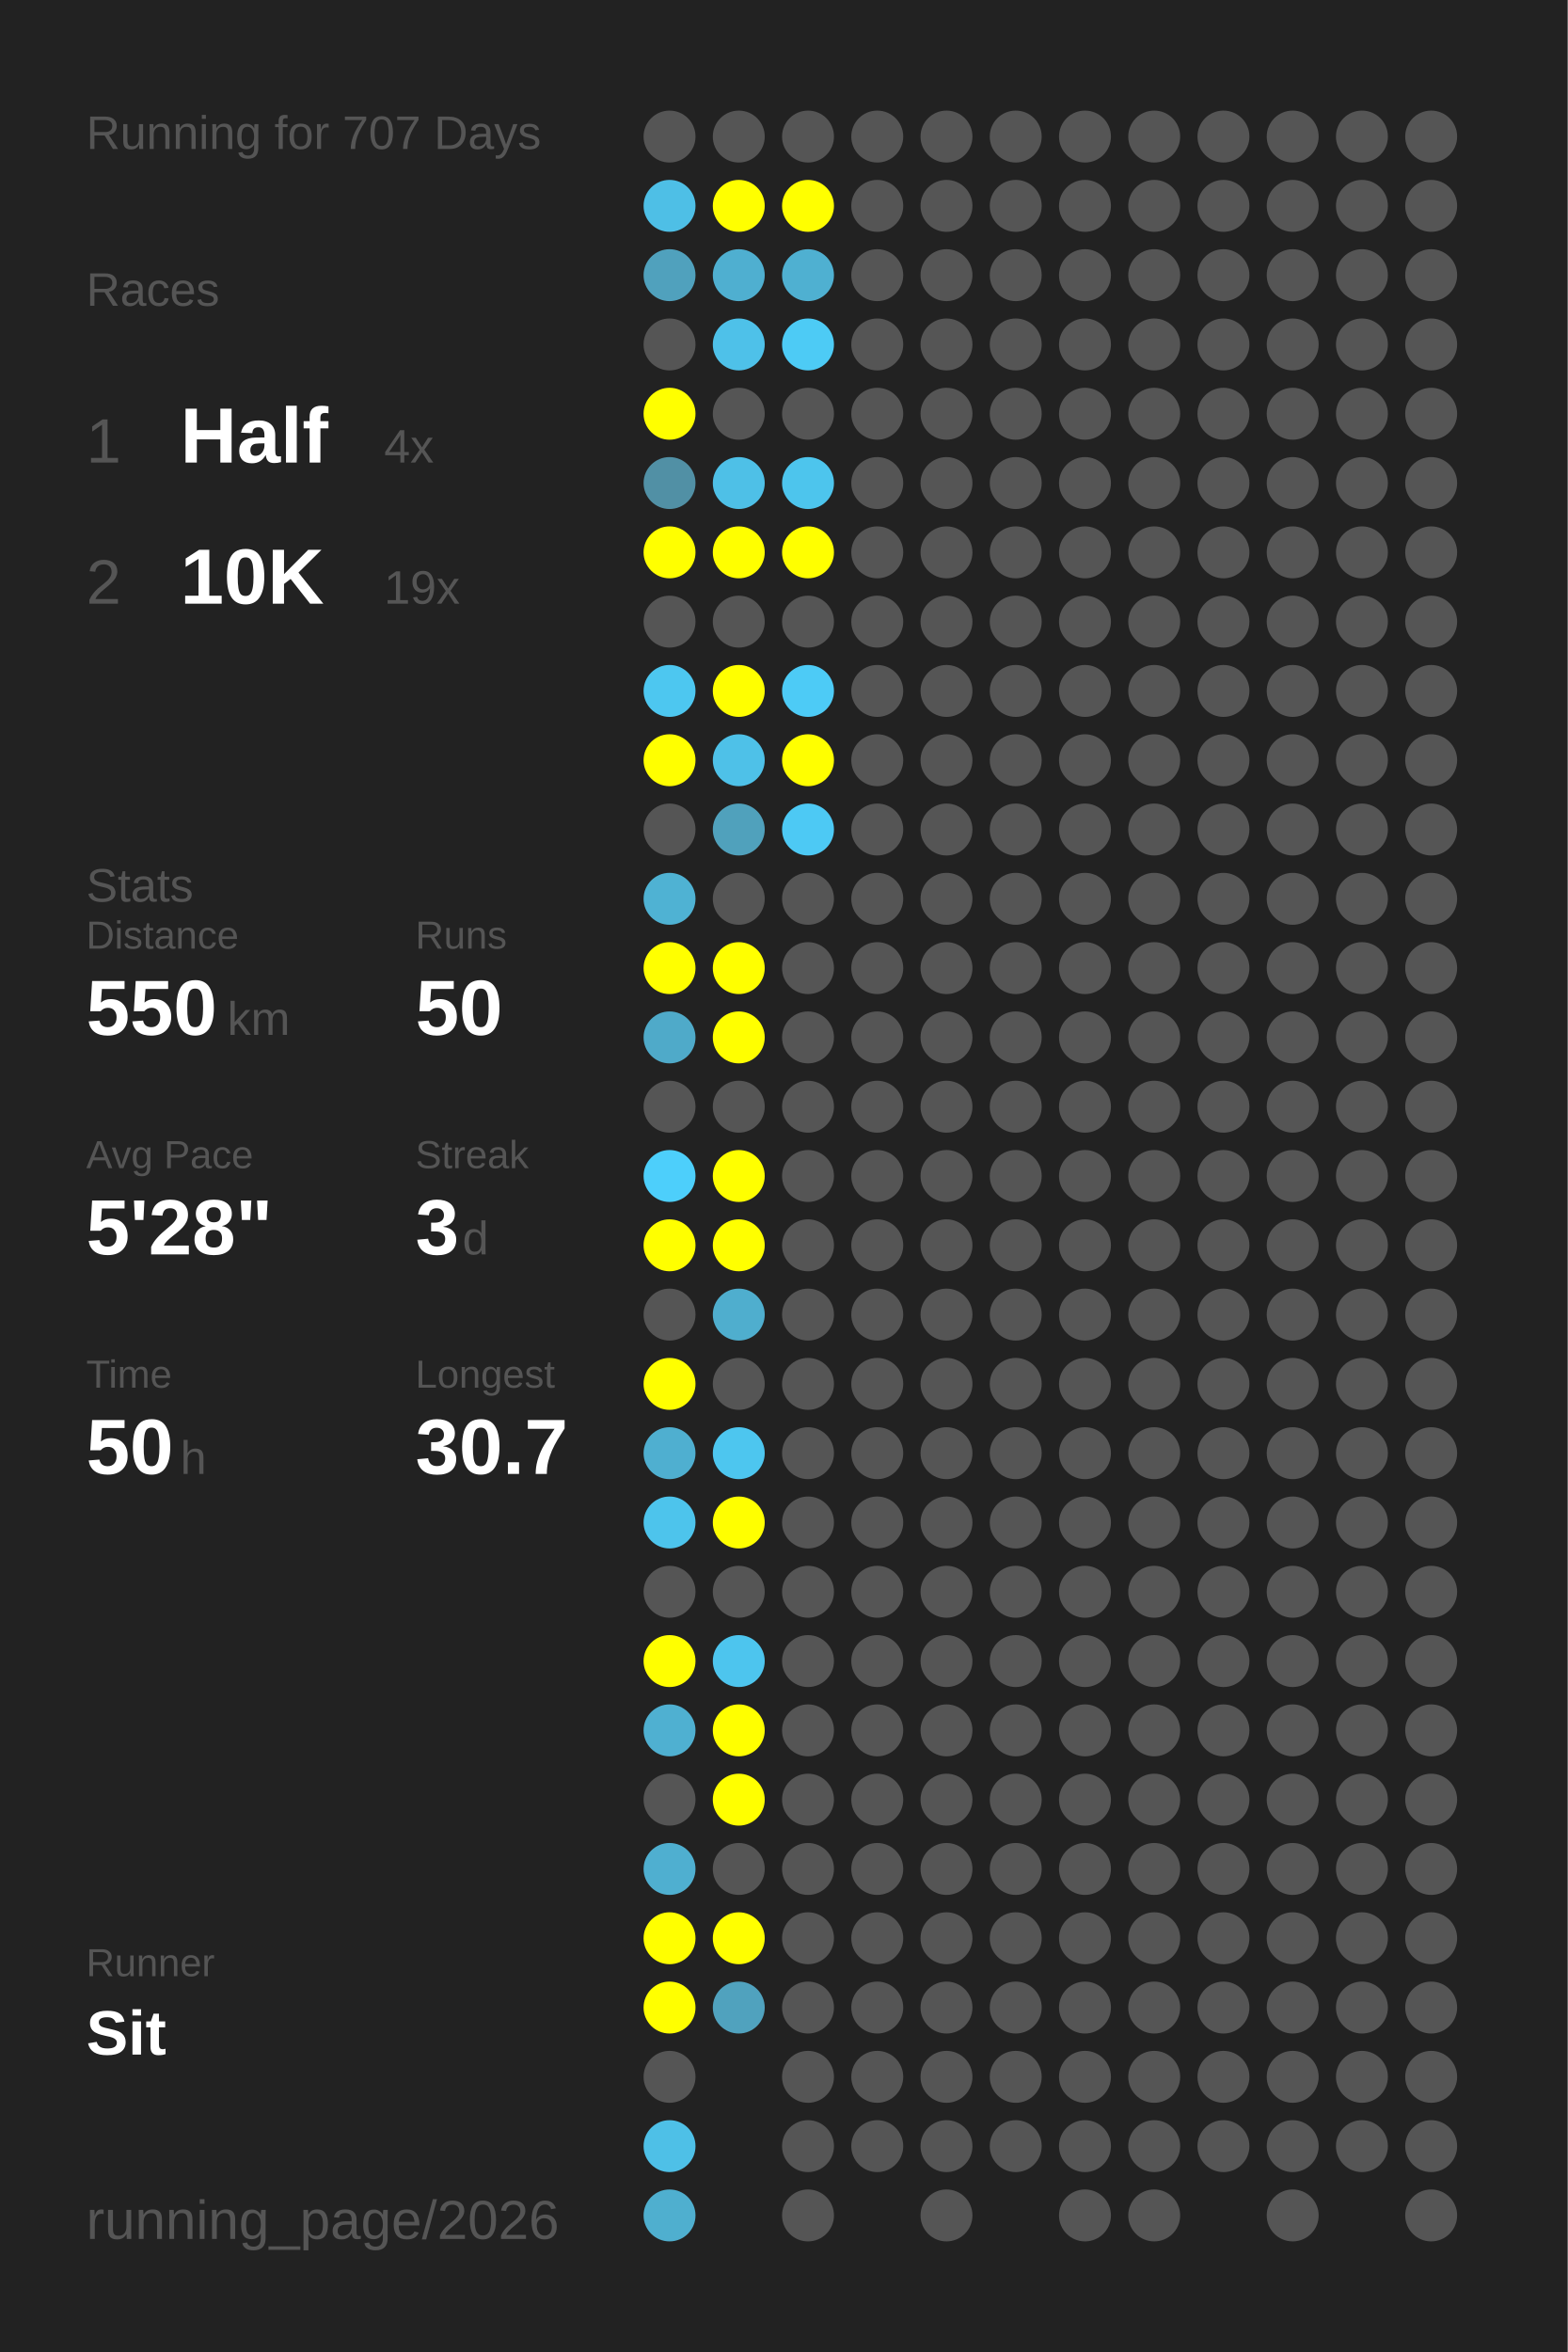
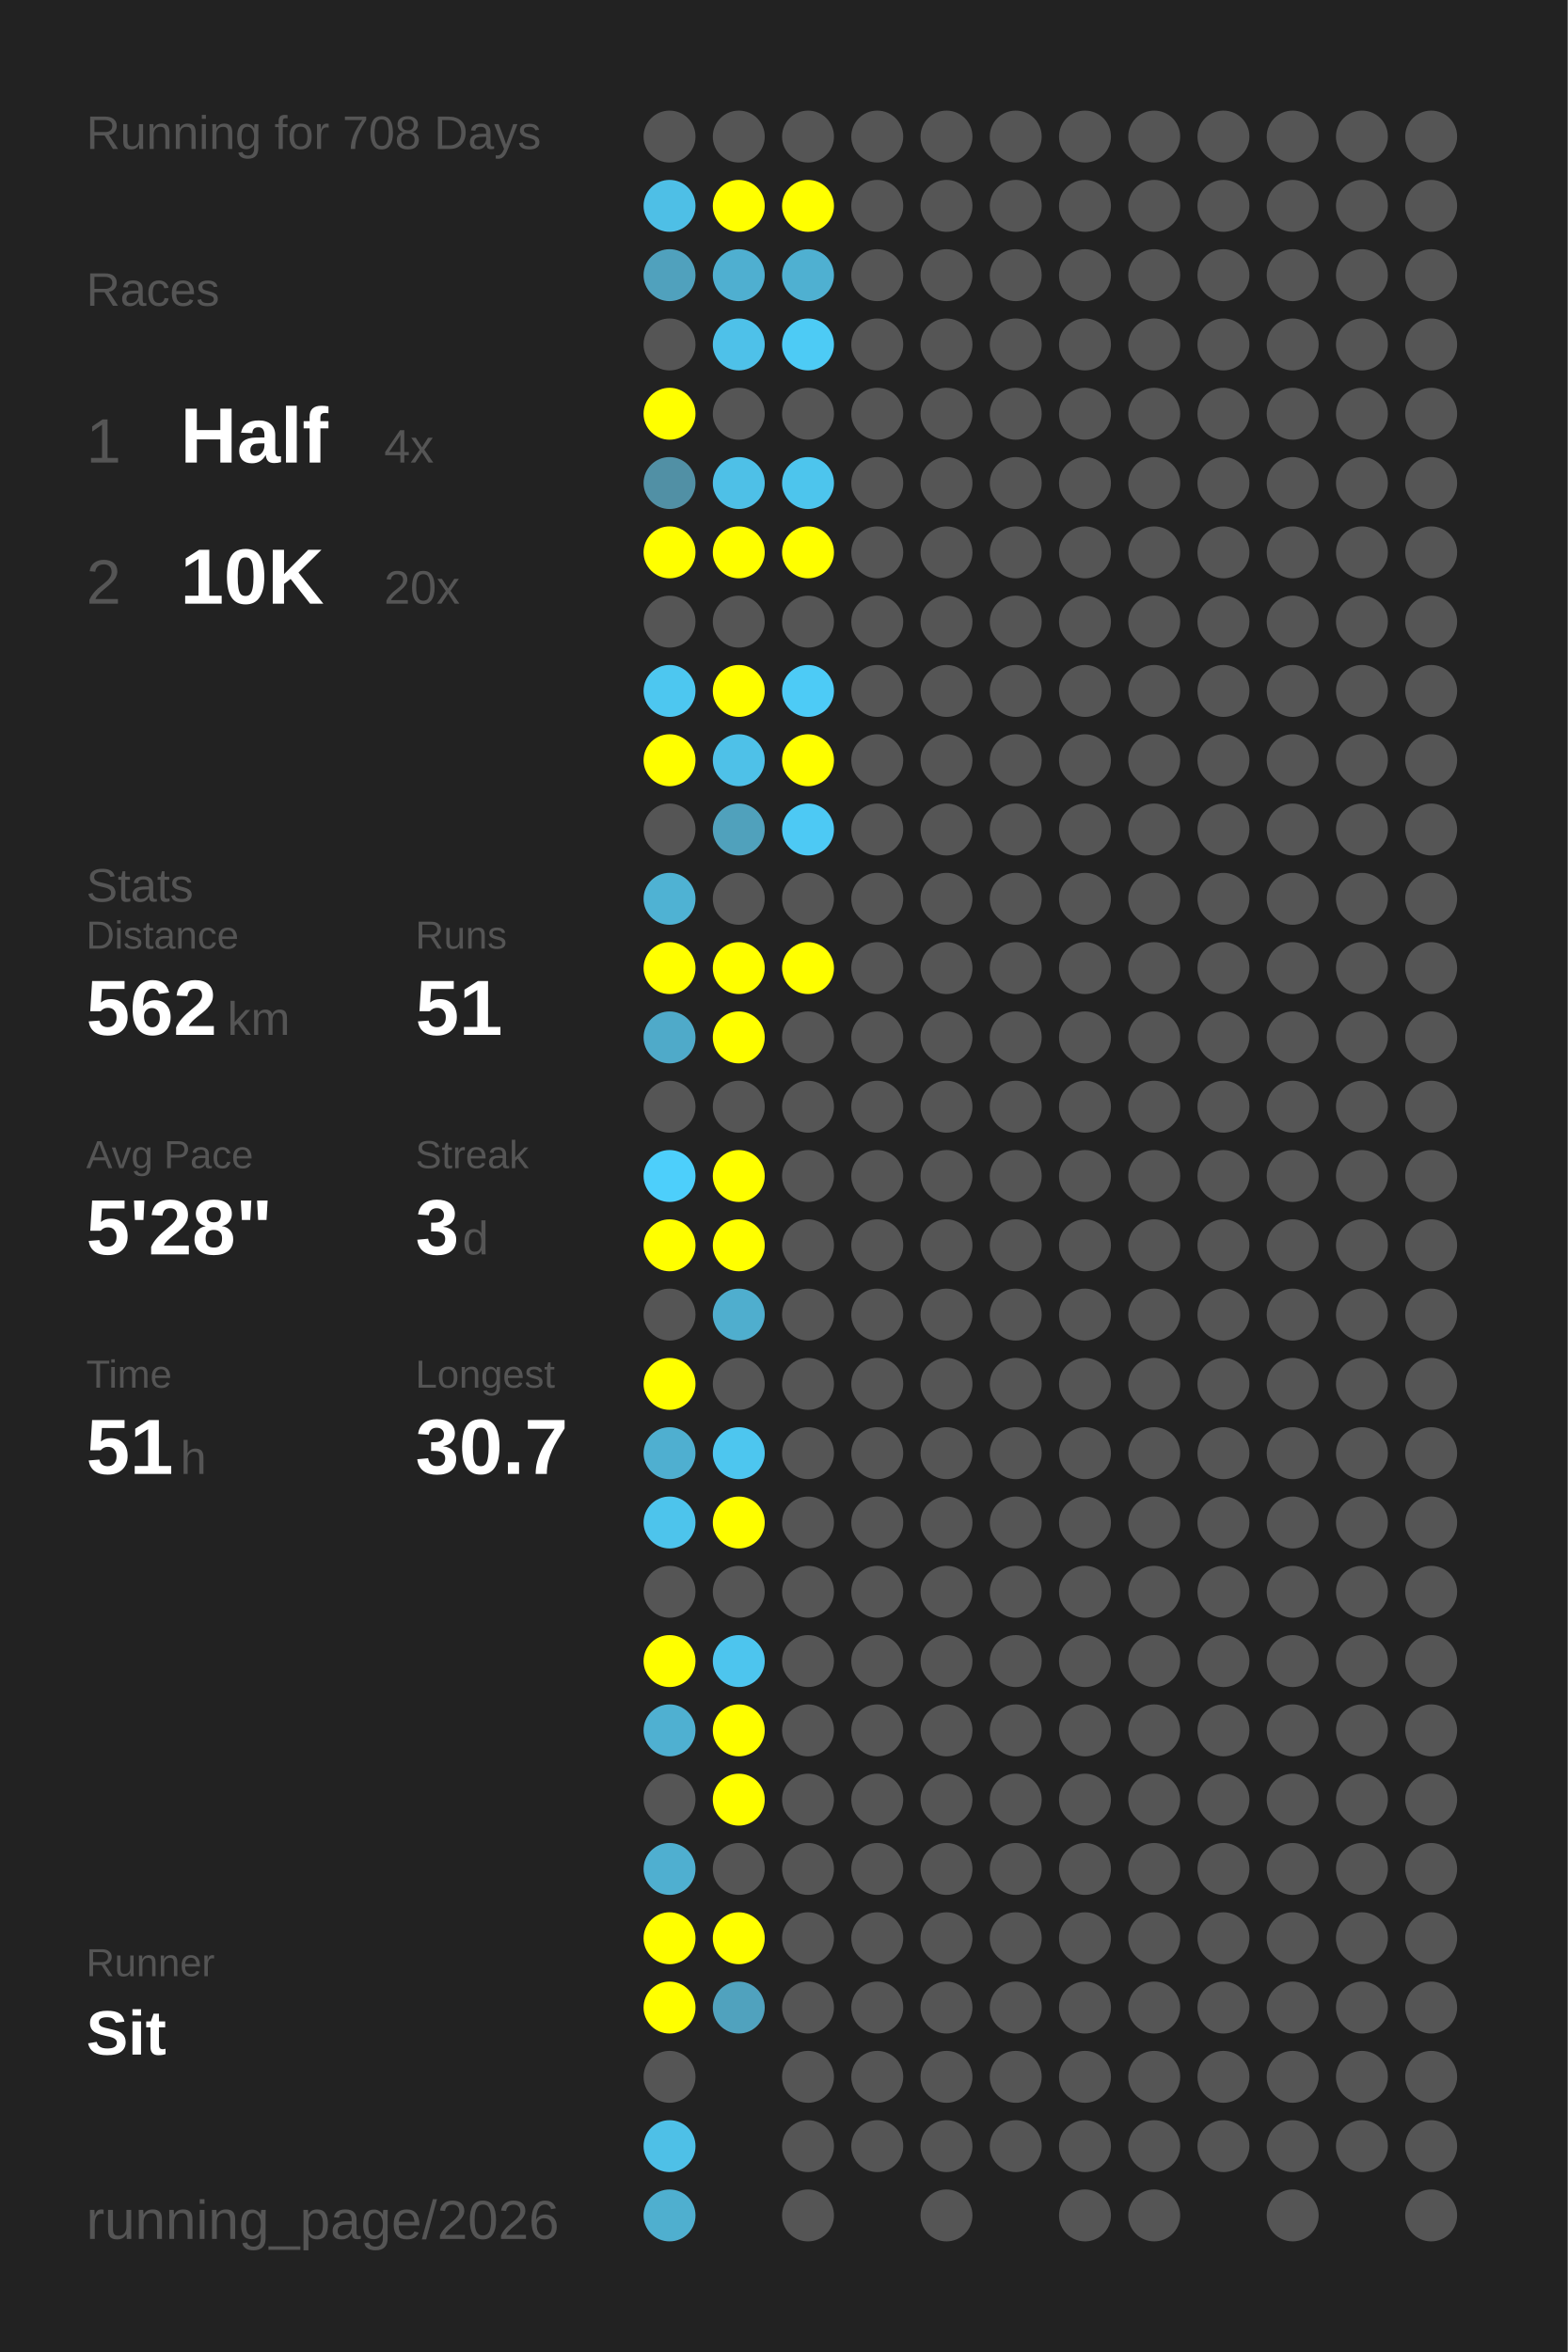
<svg xmlns="http://www.w3.org/2000/svg" baseProfile="full" height="300mm" version="1.1" viewBox="0,0,200,300" width="200mm">
  <defs />
  <rect fill="#222222" height="300" width="200" x="0" y="0" />
-   <text fill="#555555" style="font-size:6px; font-family:Arial;" x="11" y="19">Running for 707 Days</text>
+   <text fill="#555555" style="font-size:6px; font-family:Arial;" x="11" y="19">Running for 708 Days</text>
  <text fill="#555555" style="font-size:6px; font-family:Arial;" x="11" y="39">Races</text>
  <text fill="#555555" style="font-size:8px; font-family:Arial;" x="11" y="59">1</text>
  <text fill="#FFFFFF" style="font-size:10px; font-family:Arial; font-weight:bold;" x="23" y="59">Half</text>
  <text fill="#555555" style="font-size:6px; font-family:Arial;" x="49" y="59">4x</text>
  <text fill="#555555" style="font-size:8px; font-family:Arial;" x="11" y="77">2</text>
  <text fill="#FFFFFF" style="font-size:10px; font-family:Arial; font-weight:bold;" x="23" y="77">10K</text>
-   <text fill="#555555" style="font-size:6px; font-family:Arial;" x="49" y="77">19x</text>
+   <text fill="#555555" style="font-size:6px; font-family:Arial;" x="49" y="77">20x</text>
  <text fill="#555555" style="font-size:6px; font-family:Arial;" x="11" y="115">Stats</text>
  <text fill="#555555" style="font-size:5px; font-family:Arial;" x="11" y="121">Distance</text>
-   <text fill="#FFFFFF" style="font-size:10px; font-family:Arial; font-weight:bold;" x="11" y="132">550</text>
+   <text fill="#FFFFFF" style="font-size:10px; font-family:Arial; font-weight:bold;" x="11" y="132">562</text>
  <text fill="#555555" style="font-size:6px; font-family:Arial;" x="29" y="132">km</text>
  <text fill="#555555" style="font-size:5px; font-family:Arial;" x="53" y="121">Runs</text>
-   <text fill="#FFFFFF" style="font-size:10px; font-family:Arial; font-weight:bold;" x="53" y="132">50</text>
+   <text fill="#FFFFFF" style="font-size:10px; font-family:Arial; font-weight:bold;" x="53" y="132">51</text>
  <text fill="#555555" style="font-size:5px; font-family:Arial;" x="11" y="149">Avg Pace</text>
  <text fill="#FFFFFF" style="font-size:10px; font-family:Arial; font-weight:bold;" x="11" y="160">5'28"</text>
  <text fill="#555555" style="font-size:5px; font-family:Arial;" x="53" y="149">Streak</text>
  <text fill="#FFFFFF" style="font-size:10px; font-family:Arial; font-weight:bold;" x="53" y="160">3</text>
  <text fill="#555555" style="font-size:6px; font-family:Arial;" x="59" y="160">d</text>
  <text fill="#555555" style="font-size:5px; font-family:Arial;" x="11" y="177">Time</text>
-   <text fill="#FFFFFF" style="font-size:10px; font-family:Arial; font-weight:bold;" x="11" y="188">50</text>
+   <text fill="#FFFFFF" style="font-size:10px; font-family:Arial; font-weight:bold;" x="11" y="188">51</text>
  <text fill="#555555" style="font-size:6px; font-family:Arial;" x="23" y="188">h</text>
  <text fill="#555555" style="font-size:5px; font-family:Arial;" x="53" y="177">Longest</text>
  <text fill="#FFFFFF" style="font-size:10px; font-family:Arial; font-weight:bold;" x="53" y="188">30.7</text>
  <text fill="#555555" style="font-size:5px; font-family:Arial;" x="11" y="252.065">Runner</text>
  <text fill="#FFFFFF" style="font-size:8px; font-family:Arial; font-weight:bold;" x="11" y="262.065">Sit</text>
  <text fill="#555555" style="font-size:7px; font-family:Arial;" x="11" y="285.581">running_page/2026</text>
  <circle cx="85.417" cy="17.419" fill="#555555" r="3.312" />
  <circle cx="85.417" cy="26.258" fill="#4ebfe6" r="3.312" />
  <circle cx="85.417" cy="35.097" fill="#50a1bd" r="3.312" />
  <circle cx="85.417" cy="43.935" fill="#555555" r="3.312" />
  <circle cx="85.417" cy="52.774" fill="#FFFF00" r="3.312" />
  <circle cx="85.417" cy="61.613" fill="#5190a5" r="3.312" />
  <circle cx="85.417" cy="70.452" fill="#FFFF00" r="3.312" />
  <circle cx="85.417" cy="79.29" fill="#555555" r="3.312" />
  <circle cx="85.417" cy="88.129" fill="#4dc7f0" r="3.312" />
  <circle cx="85.417" cy="96.968" fill="#FFFF00" r="3.312" />
  <circle cx="85.417" cy="105.806" fill="#555555" r="3.312" />
  <circle cx="85.417" cy="114.645" fill="#4fb2d3" r="3.312" />
  <circle cx="85.417" cy="123.484" fill="#FFFF00" r="3.312" />
  <circle cx="85.417" cy="132.323" fill="#4faac9" r="3.312" />
  <circle cx="85.417" cy="141.161" fill="#555555" r="3.312" />
  <circle cx="85.417" cy="150" fill="#4dcffb" r="3.312" />
  <circle cx="85.417" cy="158.839" fill="#FFFF00" r="3.312" />
  <circle cx="85.417" cy="167.677" fill="#555555" r="3.312" />
  <circle cx="85.417" cy="176.516" fill="#FFFF00" r="3.312" />
  <circle cx="85.417" cy="185.355" fill="#4fafd0" r="3.312" />
  <circle cx="85.417" cy="194.194" fill="#4dc4ec" r="3.312" />
  <circle cx="85.417" cy="203.032" fill="#555555" r="3.312" />
  <circle cx="85.417" cy="211.871" fill="#FFFF00" r="3.312" />
  <circle cx="85.417" cy="220.71" fill="#4fb0d1" r="3.312" />
  <circle cx="85.417" cy="229.548" fill="#555555" r="3.312" />
  <circle cx="85.417" cy="238.387" fill="#4fafd0" r="3.312" />
  <circle cx="85.417" cy="247.226" fill="#FFFF00" r="3.312" />
  <circle cx="85.417" cy="256.065" fill="#FFFF00" r="3.312" />
  <circle cx="85.417" cy="264.903" fill="#555555" r="3.312" />
  <circle cx="85.417" cy="273.742" fill="#4ec0e7" r="3.312" />
  <circle cx="85.417" cy="282.581" fill="#4fafcf" r="3.312" />
  <circle cx="94.25" cy="17.419" fill="#555555" r="3.312" />
  <circle cx="94.25" cy="26.258" fill="#FFFF00" r="3.312" />
  <circle cx="94.25" cy="35.097" fill="#4fafd0" r="3.312" />
  <circle cx="94.25" cy="43.935" fill="#4ec1e9" r="3.312" />
  <circle cx="94.25" cy="52.774" fill="#555555" r="3.312" />
  <circle cx="94.25" cy="61.613" fill="#4ec0e7" r="3.312" />
  <circle cx="94.25" cy="70.452" fill="#FFFF00" r="3.312" />
  <circle cx="94.25" cy="79.29" fill="#555555" r="3.312" />
  <circle cx="94.25" cy="88.129" fill="#FFFF00" r="3.312" />
  <circle cx="94.25" cy="96.968" fill="#4ec1e8" r="3.312" />
  <circle cx="94.25" cy="105.806" fill="#50a1bc" r="3.312" />
  <circle cx="94.25" cy="114.645" fill="#555555" r="3.312" />
  <circle cx="94.25" cy="123.484" fill="#FFFF00" r="3.312" />
  <circle cx="94.25" cy="132.323" fill="#FFFF00" r="3.312" />
  <circle cx="94.25" cy="141.161" fill="#555555" r="3.312" />
  <circle cx="94.25" cy="150" fill="#FFFF00" r="3.312" />
  <circle cx="94.25" cy="158.839" fill="#FFFF00" r="3.312" />
  <circle cx="94.25" cy="167.677" fill="#4faece" r="3.312" />
  <circle cx="94.25" cy="176.516" fill="#555555" r="3.312" />
  <circle cx="94.25" cy="185.355" fill="#4dc6ef" r="3.312" />
  <circle cx="94.25" cy="194.194" fill="#FFFF00" r="3.312" />
  <circle cx="94.25" cy="203.032" fill="#555555" r="3.312" />
  <circle cx="94.25" cy="211.871" fill="#4dc5ee" r="3.312" />
  <circle cx="94.25" cy="220.71" fill="#FFFF00" r="3.312" />
  <circle cx="94.25" cy="229.548" fill="#FFFF00" r="3.312" />
  <circle cx="94.25" cy="238.387" fill="#555555" r="3.312" />
  <circle cx="94.25" cy="247.226" fill="#FFFF00" r="3.312" />
  <circle cx="94.25" cy="256.065" fill="#50a2be" r="3.312" />
  <circle cx="103.083" cy="17.419" fill="#555555" r="3.312" />
  <circle cx="103.083" cy="26.258" fill="#FFFF00" r="3.312" />
  <circle cx="103.083" cy="35.097" fill="#4fb0d1" r="3.312" />
  <circle cx="103.083" cy="43.935" fill="#4dcbf5" r="3.312" />
  <circle cx="103.083" cy="52.774" fill="#555555" r="3.312" />
  <circle cx="103.083" cy="61.613" fill="#4dc5ed" r="3.312" />
  <circle cx="103.083" cy="70.452" fill="#FFFF00" r="3.312" />
  <circle cx="103.083" cy="79.29" fill="#555555" r="3.312" />
  <circle cx="103.083" cy="88.129" fill="#4dcbf6" r="3.312" />
  <circle cx="103.083" cy="96.968" fill="#FFFF00" r="3.312" />
  <circle cx="103.083" cy="105.806" fill="#4dc9f4" r="3.312" />
  <circle cx="103.083" cy="114.645" fill="#555555" r="3.312" />
-   <circle cx="103.083" cy="123.484" fill="#555555" r="3.312" />
+   <circle cx="103.083" cy="123.484" fill="#FFFF00" r="3.312" />
  <circle cx="103.083" cy="132.323" fill="#555555" r="3.312" />
  <circle cx="103.083" cy="141.161" fill="#555555" r="3.312" />
  <circle cx="103.083" cy="150" fill="#555555" r="3.312" />
  <circle cx="103.083" cy="158.839" fill="#555555" r="3.312" />
  <circle cx="103.083" cy="167.677" fill="#555555" r="3.312" />
  <circle cx="103.083" cy="176.516" fill="#555555" r="3.312" />
  <circle cx="103.083" cy="185.355" fill="#555555" r="3.312" />
  <circle cx="103.083" cy="194.194" fill="#555555" r="3.312" />
  <circle cx="103.083" cy="203.032" fill="#555555" r="3.312" />
  <circle cx="103.083" cy="211.871" fill="#555555" r="3.312" />
  <circle cx="103.083" cy="220.71" fill="#555555" r="3.312" />
  <circle cx="103.083" cy="229.548" fill="#555555" r="3.312" />
  <circle cx="103.083" cy="238.387" fill="#555555" r="3.312" />
  <circle cx="103.083" cy="247.226" fill="#555555" r="3.312" />
  <circle cx="103.083" cy="256.065" fill="#555555" r="3.312" />
  <circle cx="103.083" cy="264.903" fill="#555555" r="3.312" />
  <circle cx="103.083" cy="273.742" fill="#555555" r="3.312" />
  <circle cx="103.083" cy="282.581" fill="#555555" r="3.312" />
  <circle cx="111.917" cy="17.419" fill="#555555" r="3.312" />
  <circle cx="111.917" cy="26.258" fill="#555555" r="3.312" />
  <circle cx="111.917" cy="35.097" fill="#555555" r="3.312" />
  <circle cx="111.917" cy="43.935" fill="#555555" r="3.312" />
  <circle cx="111.917" cy="52.774" fill="#555555" r="3.312" />
  <circle cx="111.917" cy="61.613" fill="#555555" r="3.312" />
  <circle cx="111.917" cy="70.452" fill="#555555" r="3.312" />
  <circle cx="111.917" cy="79.29" fill="#555555" r="3.312" />
  <circle cx="111.917" cy="88.129" fill="#555555" r="3.312" />
  <circle cx="111.917" cy="96.968" fill="#555555" r="3.312" />
  <circle cx="111.917" cy="105.806" fill="#555555" r="3.312" />
  <circle cx="111.917" cy="114.645" fill="#555555" r="3.312" />
  <circle cx="111.917" cy="123.484" fill="#555555" r="3.312" />
  <circle cx="111.917" cy="132.323" fill="#555555" r="3.312" />
  <circle cx="111.917" cy="141.161" fill="#555555" r="3.312" />
  <circle cx="111.917" cy="150" fill="#555555" r="3.312" />
  <circle cx="111.917" cy="158.839" fill="#555555" r="3.312" />
  <circle cx="111.917" cy="167.677" fill="#555555" r="3.312" />
  <circle cx="111.917" cy="176.516" fill="#555555" r="3.312" />
  <circle cx="111.917" cy="185.355" fill="#555555" r="3.312" />
  <circle cx="111.917" cy="194.194" fill="#555555" r="3.312" />
  <circle cx="111.917" cy="203.032" fill="#555555" r="3.312" />
  <circle cx="111.917" cy="211.871" fill="#555555" r="3.312" />
  <circle cx="111.917" cy="220.71" fill="#555555" r="3.312" />
  <circle cx="111.917" cy="229.548" fill="#555555" r="3.312" />
  <circle cx="111.917" cy="238.387" fill="#555555" r="3.312" />
  <circle cx="111.917" cy="247.226" fill="#555555" r="3.312" />
  <circle cx="111.917" cy="256.065" fill="#555555" r="3.312" />
  <circle cx="111.917" cy="264.903" fill="#555555" r="3.312" />
  <circle cx="111.917" cy="273.742" fill="#555555" r="3.312" />
  <circle cx="120.75" cy="17.419" fill="#555555" r="3.312" />
  <circle cx="120.75" cy="26.258" fill="#555555" r="3.312" />
  <circle cx="120.75" cy="35.097" fill="#555555" r="3.312" />
  <circle cx="120.75" cy="43.935" fill="#555555" r="3.312" />
  <circle cx="120.75" cy="52.774" fill="#555555" r="3.312" />
  <circle cx="120.75" cy="61.613" fill="#555555" r="3.312" />
  <circle cx="120.75" cy="70.452" fill="#555555" r="3.312" />
  <circle cx="120.75" cy="79.29" fill="#555555" r="3.312" />
  <circle cx="120.75" cy="88.129" fill="#555555" r="3.312" />
  <circle cx="120.75" cy="96.968" fill="#555555" r="3.312" />
  <circle cx="120.75" cy="105.806" fill="#555555" r="3.312" />
  <circle cx="120.75" cy="114.645" fill="#555555" r="3.312" />
  <circle cx="120.75" cy="123.484" fill="#555555" r="3.312" />
  <circle cx="120.75" cy="132.323" fill="#555555" r="3.312" />
  <circle cx="120.75" cy="141.161" fill="#555555" r="3.312" />
  <circle cx="120.75" cy="150" fill="#555555" r="3.312" />
  <circle cx="120.75" cy="158.839" fill="#555555" r="3.312" />
  <circle cx="120.75" cy="167.677" fill="#555555" r="3.312" />
  <circle cx="120.75" cy="176.516" fill="#555555" r="3.312" />
  <circle cx="120.75" cy="185.355" fill="#555555" r="3.312" />
  <circle cx="120.75" cy="194.194" fill="#555555" r="3.312" />
  <circle cx="120.75" cy="203.032" fill="#555555" r="3.312" />
  <circle cx="120.75" cy="211.871" fill="#555555" r="3.312" />
  <circle cx="120.75" cy="220.71" fill="#555555" r="3.312" />
  <circle cx="120.75" cy="229.548" fill="#555555" r="3.312" />
  <circle cx="120.75" cy="238.387" fill="#555555" r="3.312" />
  <circle cx="120.75" cy="247.226" fill="#555555" r="3.312" />
  <circle cx="120.75" cy="256.065" fill="#555555" r="3.312" />
  <circle cx="120.75" cy="264.903" fill="#555555" r="3.312" />
  <circle cx="120.75" cy="273.742" fill="#555555" r="3.312" />
  <circle cx="120.75" cy="282.581" fill="#555555" r="3.312" />
  <circle cx="129.583" cy="17.419" fill="#555555" r="3.312" />
  <circle cx="129.583" cy="26.258" fill="#555555" r="3.312" />
  <circle cx="129.583" cy="35.097" fill="#555555" r="3.312" />
  <circle cx="129.583" cy="43.935" fill="#555555" r="3.312" />
  <circle cx="129.583" cy="52.774" fill="#555555" r="3.312" />
  <circle cx="129.583" cy="61.613" fill="#555555" r="3.312" />
  <circle cx="129.583" cy="70.452" fill="#555555" r="3.312" />
  <circle cx="129.583" cy="79.29" fill="#555555" r="3.312" />
  <circle cx="129.583" cy="88.129" fill="#555555" r="3.312" />
  <circle cx="129.583" cy="96.968" fill="#555555" r="3.312" />
  <circle cx="129.583" cy="105.806" fill="#555555" r="3.312" />
  <circle cx="129.583" cy="114.645" fill="#555555" r="3.312" />
  <circle cx="129.583" cy="123.484" fill="#555555" r="3.312" />
  <circle cx="129.583" cy="132.323" fill="#555555" r="3.312" />
  <circle cx="129.583" cy="141.161" fill="#555555" r="3.312" />
  <circle cx="129.583" cy="150" fill="#555555" r="3.312" />
  <circle cx="129.583" cy="158.839" fill="#555555" r="3.312" />
  <circle cx="129.583" cy="167.677" fill="#555555" r="3.312" />
  <circle cx="129.583" cy="176.516" fill="#555555" r="3.312" />
  <circle cx="129.583" cy="185.355" fill="#555555" r="3.312" />
  <circle cx="129.583" cy="194.194" fill="#555555" r="3.312" />
  <circle cx="129.583" cy="203.032" fill="#555555" r="3.312" />
  <circle cx="129.583" cy="211.871" fill="#555555" r="3.312" />
  <circle cx="129.583" cy="220.71" fill="#555555" r="3.312" />
  <circle cx="129.583" cy="229.548" fill="#555555" r="3.312" />
  <circle cx="129.583" cy="238.387" fill="#555555" r="3.312" />
  <circle cx="129.583" cy="247.226" fill="#555555" r="3.312" />
  <circle cx="129.583" cy="256.065" fill="#555555" r="3.312" />
  <circle cx="129.583" cy="264.903" fill="#555555" r="3.312" />
  <circle cx="129.583" cy="273.742" fill="#555555" r="3.312" />
  <circle cx="138.417" cy="17.419" fill="#555555" r="3.312" />
  <circle cx="138.417" cy="26.258" fill="#555555" r="3.312" />
  <circle cx="138.417" cy="35.097" fill="#555555" r="3.312" />
  <circle cx="138.417" cy="43.935" fill="#555555" r="3.312" />
  <circle cx="138.417" cy="52.774" fill="#555555" r="3.312" />
  <circle cx="138.417" cy="61.613" fill="#555555" r="3.312" />
  <circle cx="138.417" cy="70.452" fill="#555555" r="3.312" />
  <circle cx="138.417" cy="79.29" fill="#555555" r="3.312" />
  <circle cx="138.417" cy="88.129" fill="#555555" r="3.312" />
  <circle cx="138.417" cy="96.968" fill="#555555" r="3.312" />
  <circle cx="138.417" cy="105.806" fill="#555555" r="3.312" />
  <circle cx="138.417" cy="114.645" fill="#555555" r="3.312" />
  <circle cx="138.417" cy="123.484" fill="#555555" r="3.312" />
  <circle cx="138.417" cy="132.323" fill="#555555" r="3.312" />
  <circle cx="138.417" cy="141.161" fill="#555555" r="3.312" />
  <circle cx="138.417" cy="150" fill="#555555" r="3.312" />
  <circle cx="138.417" cy="158.839" fill="#555555" r="3.312" />
  <circle cx="138.417" cy="167.677" fill="#555555" r="3.312" />
  <circle cx="138.417" cy="176.516" fill="#555555" r="3.312" />
  <circle cx="138.417" cy="185.355" fill="#555555" r="3.312" />
  <circle cx="138.417" cy="194.194" fill="#555555" r="3.312" />
  <circle cx="138.417" cy="203.032" fill="#555555" r="3.312" />
  <circle cx="138.417" cy="211.871" fill="#555555" r="3.312" />
  <circle cx="138.417" cy="220.71" fill="#555555" r="3.312" />
  <circle cx="138.417" cy="229.548" fill="#555555" r="3.312" />
  <circle cx="138.417" cy="238.387" fill="#555555" r="3.312" />
  <circle cx="138.417" cy="247.226" fill="#555555" r="3.312" />
  <circle cx="138.417" cy="256.065" fill="#555555" r="3.312" />
  <circle cx="138.417" cy="264.903" fill="#555555" r="3.312" />
  <circle cx="138.417" cy="273.742" fill="#555555" r="3.312" />
  <circle cx="138.417" cy="282.581" fill="#555555" r="3.312" />
  <circle cx="147.25" cy="17.419" fill="#555555" r="3.312" />
  <circle cx="147.25" cy="26.258" fill="#555555" r="3.312" />
  <circle cx="147.25" cy="35.097" fill="#555555" r="3.312" />
  <circle cx="147.25" cy="43.935" fill="#555555" r="3.312" />
  <circle cx="147.25" cy="52.774" fill="#555555" r="3.312" />
  <circle cx="147.25" cy="61.613" fill="#555555" r="3.312" />
  <circle cx="147.25" cy="70.452" fill="#555555" r="3.312" />
  <circle cx="147.25" cy="79.29" fill="#555555" r="3.312" />
  <circle cx="147.25" cy="88.129" fill="#555555" r="3.312" />
  <circle cx="147.25" cy="96.968" fill="#555555" r="3.312" />
  <circle cx="147.25" cy="105.806" fill="#555555" r="3.312" />
  <circle cx="147.25" cy="114.645" fill="#555555" r="3.312" />
  <circle cx="147.25" cy="123.484" fill="#555555" r="3.312" />
  <circle cx="147.25" cy="132.323" fill="#555555" r="3.312" />
  <circle cx="147.25" cy="141.161" fill="#555555" r="3.312" />
  <circle cx="147.25" cy="150" fill="#555555" r="3.312" />
  <circle cx="147.25" cy="158.839" fill="#555555" r="3.312" />
  <circle cx="147.25" cy="167.677" fill="#555555" r="3.312" />
  <circle cx="147.25" cy="176.516" fill="#555555" r="3.312" />
  <circle cx="147.25" cy="185.355" fill="#555555" r="3.312" />
  <circle cx="147.25" cy="194.194" fill="#555555" r="3.312" />
  <circle cx="147.25" cy="203.032" fill="#555555" r="3.312" />
  <circle cx="147.25" cy="211.871" fill="#555555" r="3.312" />
  <circle cx="147.25" cy="220.71" fill="#555555" r="3.312" />
  <circle cx="147.25" cy="229.548" fill="#555555" r="3.312" />
  <circle cx="147.25" cy="238.387" fill="#555555" r="3.312" />
  <circle cx="147.25" cy="247.226" fill="#555555" r="3.312" />
  <circle cx="147.25" cy="256.065" fill="#555555" r="3.312" />
  <circle cx="147.25" cy="264.903" fill="#555555" r="3.312" />
  <circle cx="147.25" cy="273.742" fill="#555555" r="3.312" />
  <circle cx="147.25" cy="282.581" fill="#555555" r="3.312" />
  <circle cx="156.083" cy="17.419" fill="#555555" r="3.312" />
  <circle cx="156.083" cy="26.258" fill="#555555" r="3.312" />
  <circle cx="156.083" cy="35.097" fill="#555555" r="3.312" />
  <circle cx="156.083" cy="43.935" fill="#555555" r="3.312" />
  <circle cx="156.083" cy="52.774" fill="#555555" r="3.312" />
  <circle cx="156.083" cy="61.613" fill="#555555" r="3.312" />
  <circle cx="156.083" cy="70.452" fill="#555555" r="3.312" />
  <circle cx="156.083" cy="79.29" fill="#555555" r="3.312" />
  <circle cx="156.083" cy="88.129" fill="#555555" r="3.312" />
  <circle cx="156.083" cy="96.968" fill="#555555" r="3.312" />
  <circle cx="156.083" cy="105.806" fill="#555555" r="3.312" />
  <circle cx="156.083" cy="114.645" fill="#555555" r="3.312" />
  <circle cx="156.083" cy="123.484" fill="#555555" r="3.312" />
  <circle cx="156.083" cy="132.323" fill="#555555" r="3.312" />
  <circle cx="156.083" cy="141.161" fill="#555555" r="3.312" />
  <circle cx="156.083" cy="150" fill="#555555" r="3.312" />
  <circle cx="156.083" cy="158.839" fill="#555555" r="3.312" />
  <circle cx="156.083" cy="167.677" fill="#555555" r="3.312" />
  <circle cx="156.083" cy="176.516" fill="#555555" r="3.312" />
  <circle cx="156.083" cy="185.355" fill="#555555" r="3.312" />
  <circle cx="156.083" cy="194.194" fill="#555555" r="3.312" />
  <circle cx="156.083" cy="203.032" fill="#555555" r="3.312" />
  <circle cx="156.083" cy="211.871" fill="#555555" r="3.312" />
  <circle cx="156.083" cy="220.71" fill="#555555" r="3.312" />
  <circle cx="156.083" cy="229.548" fill="#555555" r="3.312" />
  <circle cx="156.083" cy="238.387" fill="#555555" r="3.312" />
  <circle cx="156.083" cy="247.226" fill="#555555" r="3.312" />
  <circle cx="156.083" cy="256.065" fill="#555555" r="3.312" />
  <circle cx="156.083" cy="264.903" fill="#555555" r="3.312" />
  <circle cx="156.083" cy="273.742" fill="#555555" r="3.312" />
  <circle cx="164.917" cy="17.419" fill="#555555" r="3.312" />
  <circle cx="164.917" cy="26.258" fill="#555555" r="3.312" />
  <circle cx="164.917" cy="35.097" fill="#555555" r="3.312" />
  <circle cx="164.917" cy="43.935" fill="#555555" r="3.312" />
  <circle cx="164.917" cy="52.774" fill="#555555" r="3.312" />
  <circle cx="164.917" cy="61.613" fill="#555555" r="3.312" />
  <circle cx="164.917" cy="70.452" fill="#555555" r="3.312" />
  <circle cx="164.917" cy="79.29" fill="#555555" r="3.312" />
  <circle cx="164.917" cy="88.129" fill="#555555" r="3.312" />
  <circle cx="164.917" cy="96.968" fill="#555555" r="3.312" />
  <circle cx="164.917" cy="105.806" fill="#555555" r="3.312" />
  <circle cx="164.917" cy="114.645" fill="#555555" r="3.312" />
  <circle cx="164.917" cy="123.484" fill="#555555" r="3.312" />
  <circle cx="164.917" cy="132.323" fill="#555555" r="3.312" />
  <circle cx="164.917" cy="141.161" fill="#555555" r="3.312" />
  <circle cx="164.917" cy="150" fill="#555555" r="3.312" />
  <circle cx="164.917" cy="158.839" fill="#555555" r="3.312" />
  <circle cx="164.917" cy="167.677" fill="#555555" r="3.312" />
  <circle cx="164.917" cy="176.516" fill="#555555" r="3.312" />
  <circle cx="164.917" cy="185.355" fill="#555555" r="3.312" />
  <circle cx="164.917" cy="194.194" fill="#555555" r="3.312" />
  <circle cx="164.917" cy="203.032" fill="#555555" r="3.312" />
  <circle cx="164.917" cy="211.871" fill="#555555" r="3.312" />
  <circle cx="164.917" cy="220.71" fill="#555555" r="3.312" />
  <circle cx="164.917" cy="229.548" fill="#555555" r="3.312" />
  <circle cx="164.917" cy="238.387" fill="#555555" r="3.312" />
  <circle cx="164.917" cy="247.226" fill="#555555" r="3.312" />
  <circle cx="164.917" cy="256.065" fill="#555555" r="3.312" />
  <circle cx="164.917" cy="264.903" fill="#555555" r="3.312" />
  <circle cx="164.917" cy="273.742" fill="#555555" r="3.312" />
  <circle cx="164.917" cy="282.581" fill="#555555" r="3.312" />
  <circle cx="173.75" cy="17.419" fill="#555555" r="3.312" />
  <circle cx="173.75" cy="26.258" fill="#555555" r="3.312" />
  <circle cx="173.75" cy="35.097" fill="#555555" r="3.312" />
  <circle cx="173.75" cy="43.935" fill="#555555" r="3.312" />
  <circle cx="173.75" cy="52.774" fill="#555555" r="3.312" />
  <circle cx="173.75" cy="61.613" fill="#555555" r="3.312" />
  <circle cx="173.75" cy="70.452" fill="#555555" r="3.312" />
  <circle cx="173.75" cy="79.29" fill="#555555" r="3.312" />
  <circle cx="173.75" cy="88.129" fill="#555555" r="3.312" />
  <circle cx="173.75" cy="96.968" fill="#555555" r="3.312" />
  <circle cx="173.75" cy="105.806" fill="#555555" r="3.312" />
  <circle cx="173.75" cy="114.645" fill="#555555" r="3.312" />
  <circle cx="173.75" cy="123.484" fill="#555555" r="3.312" />
  <circle cx="173.75" cy="132.323" fill="#555555" r="3.312" />
  <circle cx="173.75" cy="141.161" fill="#555555" r="3.312" />
  <circle cx="173.75" cy="150" fill="#555555" r="3.312" />
  <circle cx="173.75" cy="158.839" fill="#555555" r="3.312" />
  <circle cx="173.75" cy="167.677" fill="#555555" r="3.312" />
  <circle cx="173.75" cy="176.516" fill="#555555" r="3.312" />
  <circle cx="173.75" cy="185.355" fill="#555555" r="3.312" />
  <circle cx="173.75" cy="194.194" fill="#555555" r="3.312" />
  <circle cx="173.75" cy="203.032" fill="#555555" r="3.312" />
  <circle cx="173.75" cy="211.871" fill="#555555" r="3.312" />
  <circle cx="173.75" cy="220.71" fill="#555555" r="3.312" />
  <circle cx="173.75" cy="229.548" fill="#555555" r="3.312" />
  <circle cx="173.75" cy="238.387" fill="#555555" r="3.312" />
  <circle cx="173.75" cy="247.226" fill="#555555" r="3.312" />
  <circle cx="173.75" cy="256.065" fill="#555555" r="3.312" />
  <circle cx="173.75" cy="264.903" fill="#555555" r="3.312" />
  <circle cx="173.75" cy="273.742" fill="#555555" r="3.312" />
  <circle cx="182.583" cy="17.419" fill="#555555" r="3.312" />
  <circle cx="182.583" cy="26.258" fill="#555555" r="3.312" />
  <circle cx="182.583" cy="35.097" fill="#555555" r="3.312" />
  <circle cx="182.583" cy="43.935" fill="#555555" r="3.312" />
  <circle cx="182.583" cy="52.774" fill="#555555" r="3.312" />
  <circle cx="182.583" cy="61.613" fill="#555555" r="3.312" />
  <circle cx="182.583" cy="70.452" fill="#555555" r="3.312" />
  <circle cx="182.583" cy="79.29" fill="#555555" r="3.312" />
  <circle cx="182.583" cy="88.129" fill="#555555" r="3.312" />
  <circle cx="182.583" cy="96.968" fill="#555555" r="3.312" />
  <circle cx="182.583" cy="105.806" fill="#555555" r="3.312" />
  <circle cx="182.583" cy="114.645" fill="#555555" r="3.312" />
  <circle cx="182.583" cy="123.484" fill="#555555" r="3.312" />
  <circle cx="182.583" cy="132.323" fill="#555555" r="3.312" />
  <circle cx="182.583" cy="141.161" fill="#555555" r="3.312" />
  <circle cx="182.583" cy="150" fill="#555555" r="3.312" />
  <circle cx="182.583" cy="158.839" fill="#555555" r="3.312" />
  <circle cx="182.583" cy="167.677" fill="#555555" r="3.312" />
  <circle cx="182.583" cy="176.516" fill="#555555" r="3.312" />
  <circle cx="182.583" cy="185.355" fill="#555555" r="3.312" />
  <circle cx="182.583" cy="194.194" fill="#555555" r="3.312" />
  <circle cx="182.583" cy="203.032" fill="#555555" r="3.312" />
  <circle cx="182.583" cy="211.871" fill="#555555" r="3.312" />
  <circle cx="182.583" cy="220.71" fill="#555555" r="3.312" />
  <circle cx="182.583" cy="229.548" fill="#555555" r="3.312" />
  <circle cx="182.583" cy="238.387" fill="#555555" r="3.312" />
  <circle cx="182.583" cy="247.226" fill="#555555" r="3.312" />
  <circle cx="182.583" cy="256.065" fill="#555555" r="3.312" />
  <circle cx="182.583" cy="264.903" fill="#555555" r="3.312" />
  <circle cx="182.583" cy="273.742" fill="#555555" r="3.312" />
  <circle cx="182.583" cy="282.581" fill="#555555" r="3.312" />
</svg>
